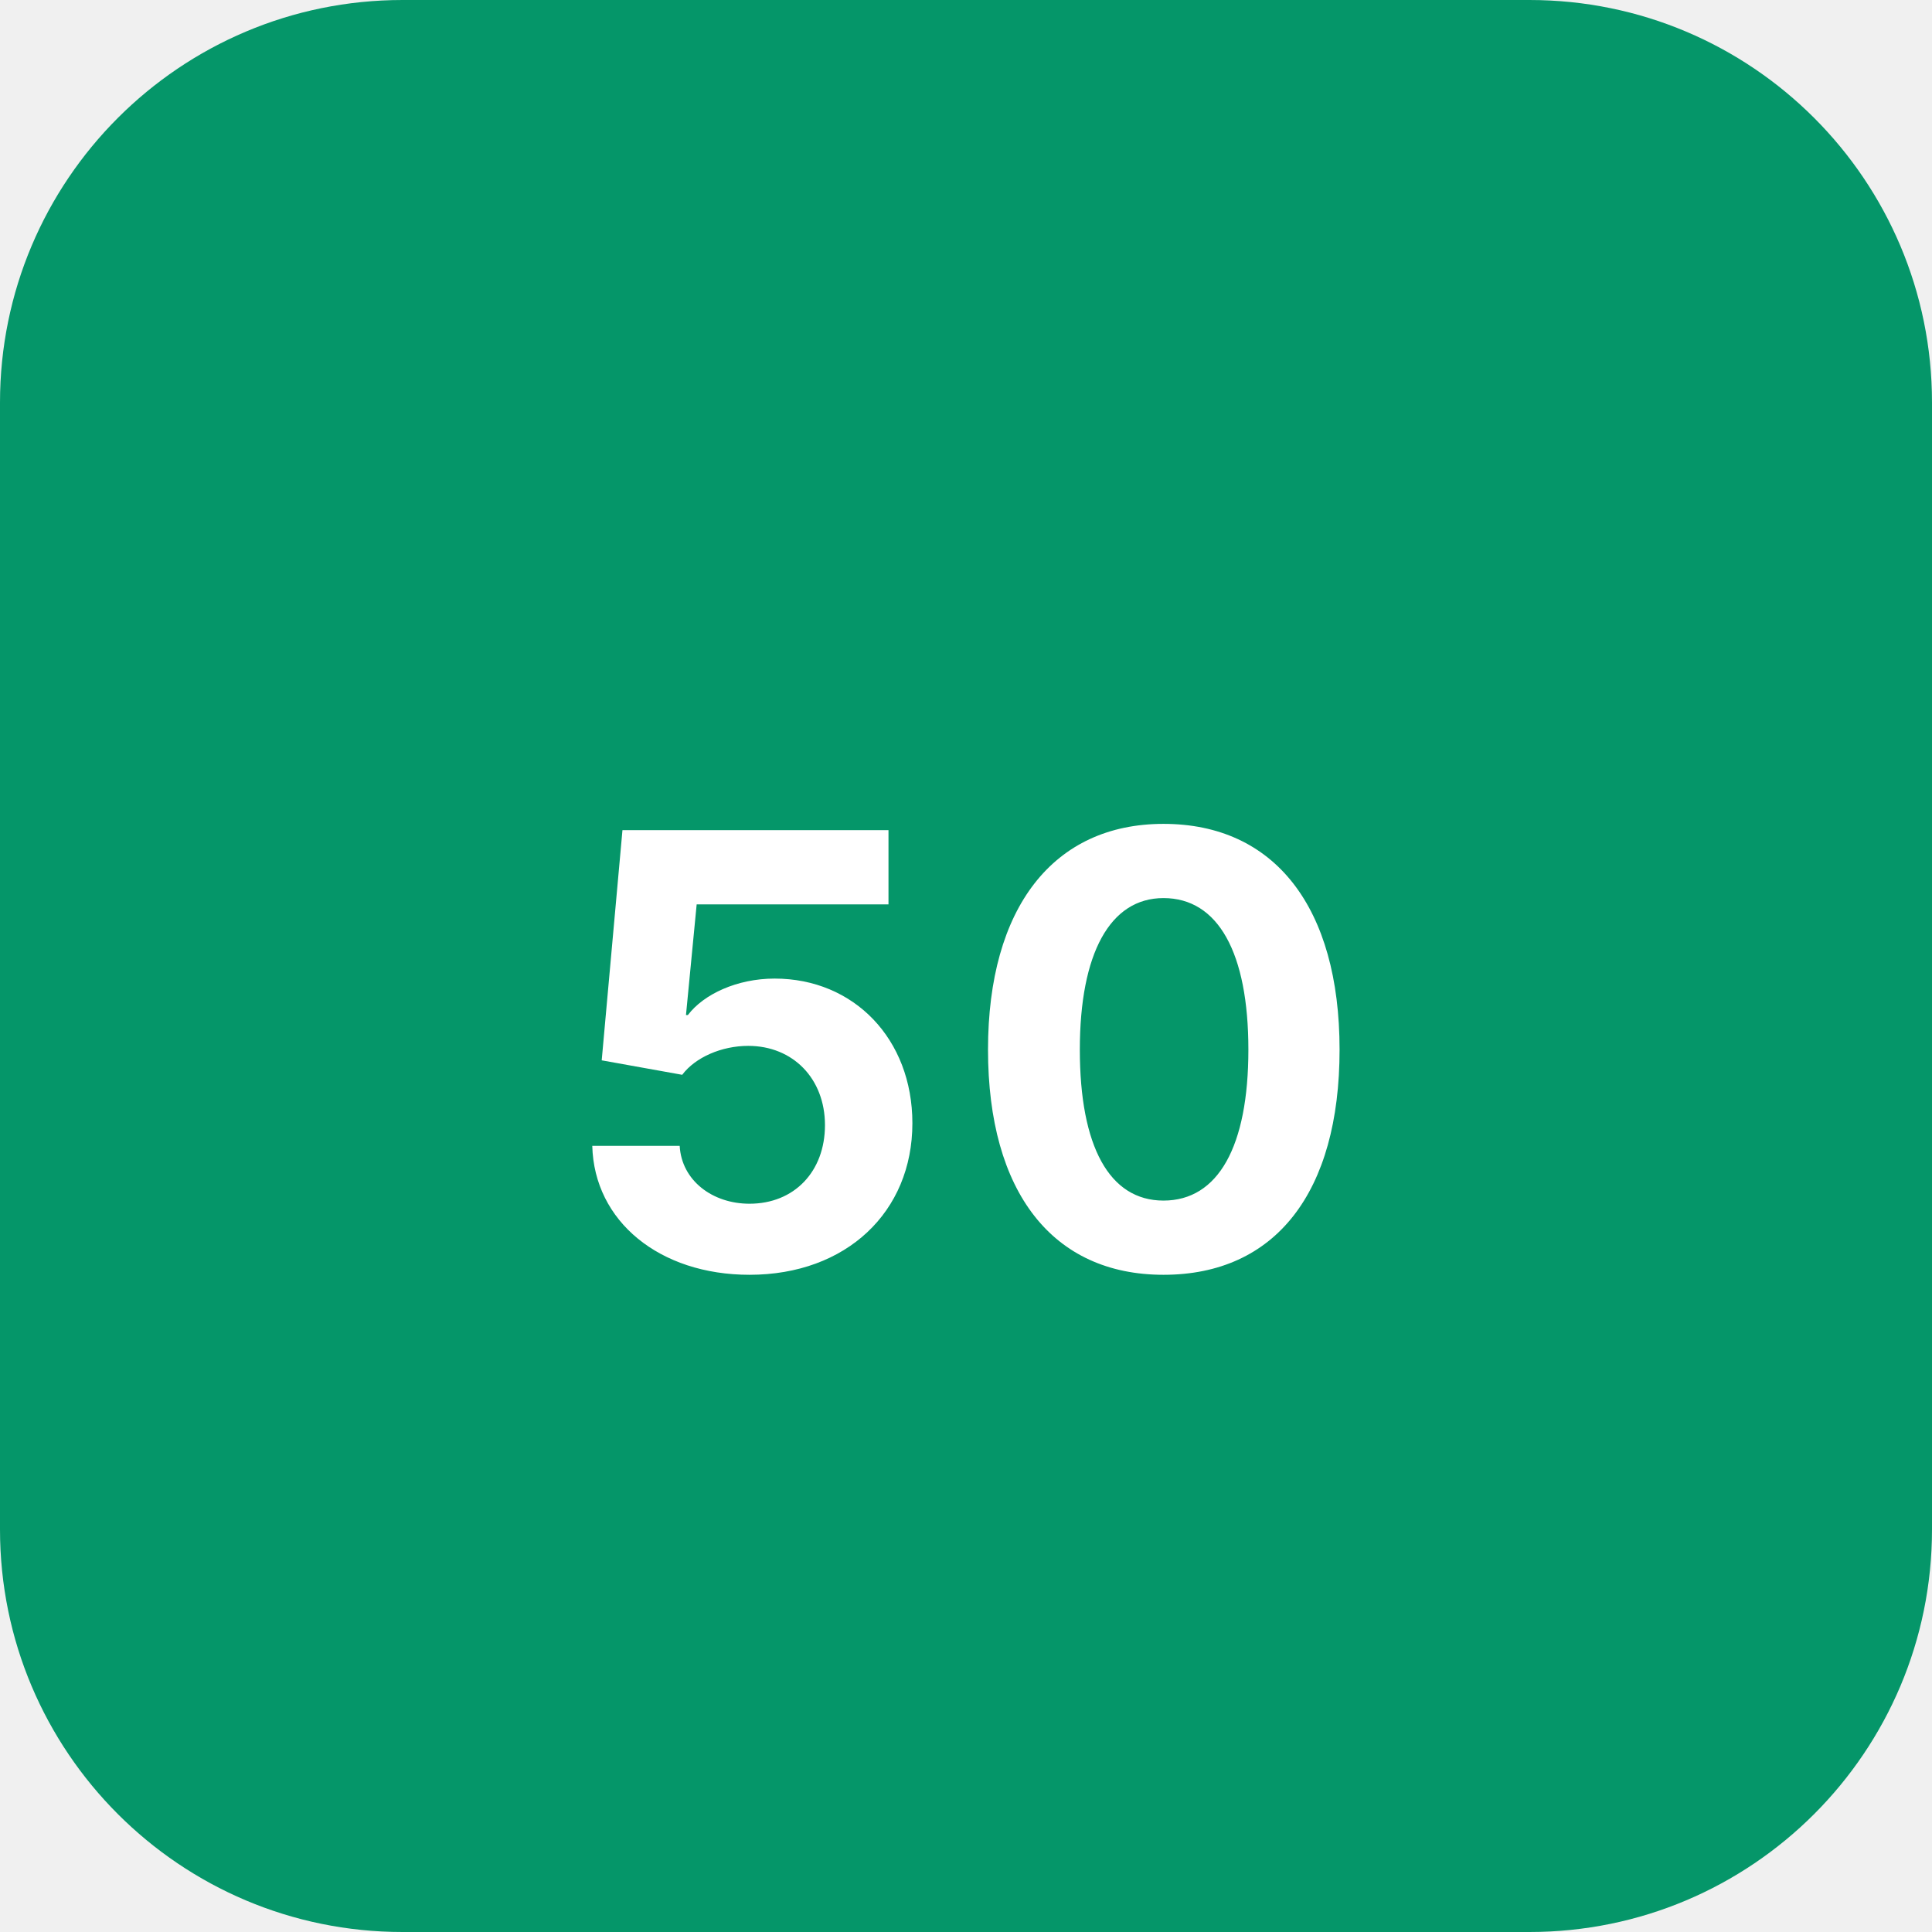
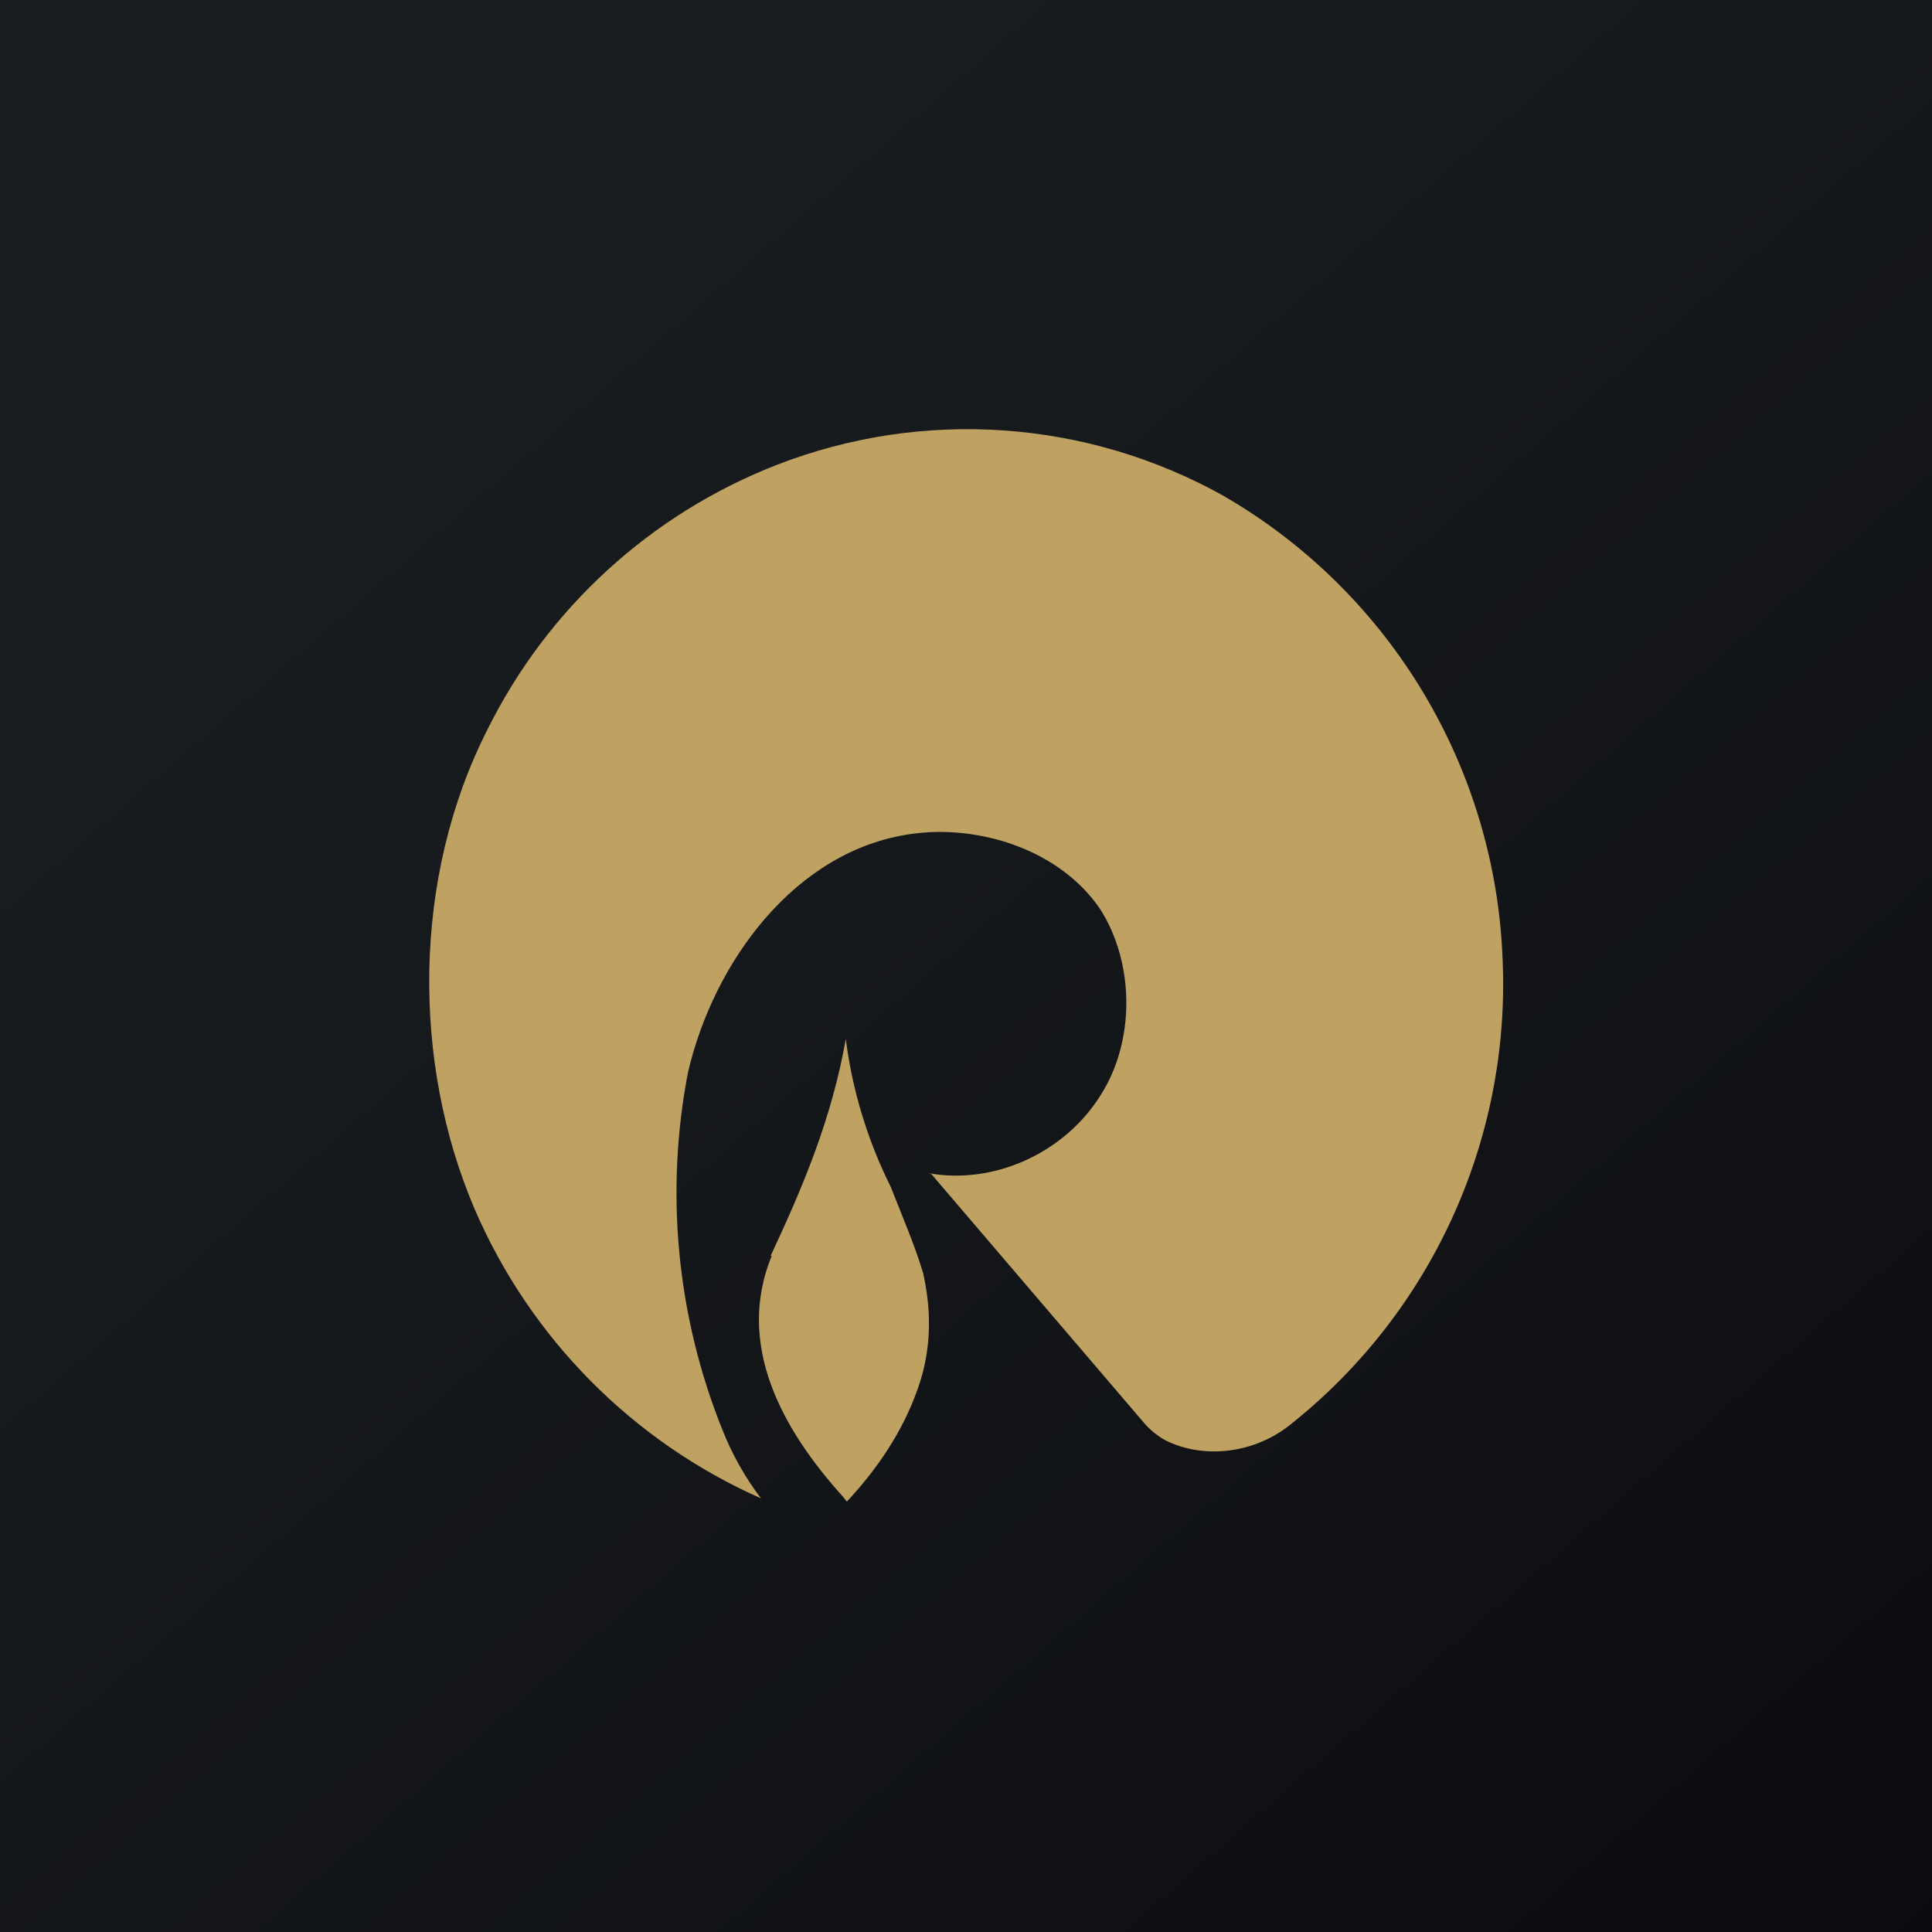
- <svg xmlns="http://www.w3.org/2000/svg" viewBox="0 0 48 48" width="48" height="48">
-   <rect width="48" height="48" rx="10" fill="#059669" />
-   <text x="50%" y="54%" font-family="system-ui, -apple-system, sans-serif" font-size="15" font-weight="700" fill="#ffffff" text-anchor="middle" dominant-baseline="middle" letter-spacing="0.5">50</text>
+ <svg xmlns="http://www.w3.org/2000/svg" width="18" height="18">
+   <path fill="url(#aik34zcxs)" d="M0 0h18v18H0z" />
+   <path d="M10.86 13.42c.34.17.8.13 1.14-.13a5.24 5.24 0 002-4.34 5.22 5.22 0 00-2.6-4.33 4.9 4.9 0 00-4.16-.29 5.06 5.06 0 00-2.7 2.47c-.7 1.38-.7 3.1-.12 4.46a5.2 5.2 0 002.67 2.7 2.7 2.7 0 01-.36-.64 5.92 5.92 0 01-.32-3.33c.24-1.03 1-2.07 2.08-2.22.62-.09 1.38.14 1.76.7.32.5.33 1.23 0 1.74-.34.54-1 .83-1.6.72h.02l2 2.34c.09.1.19.15.19.15zM7.19 11.7c-.34.83.1 1.62.66 2.24l.04.05c.28-.3.52-.65.66-1.05.13-.36.13-.73.05-1.08-.08-.27-.2-.54-.3-.8a4.3 4.3 0 01-.42-1.38c-.13.74-.4 1.38-.7 2.02z" fill="#BFA161" />
+   <defs>
+     <linearGradient id="aik34zcxs" x1="3.35" y1="3.12" x2="21.9" y2="24.43" gradientUnits="userSpaceOnUse">
+       <stop stop-color="#1A1E21" />
+       <stop offset="1" stop-color="#06060A" />
+     </linearGradient>
+   </defs>
</svg>
